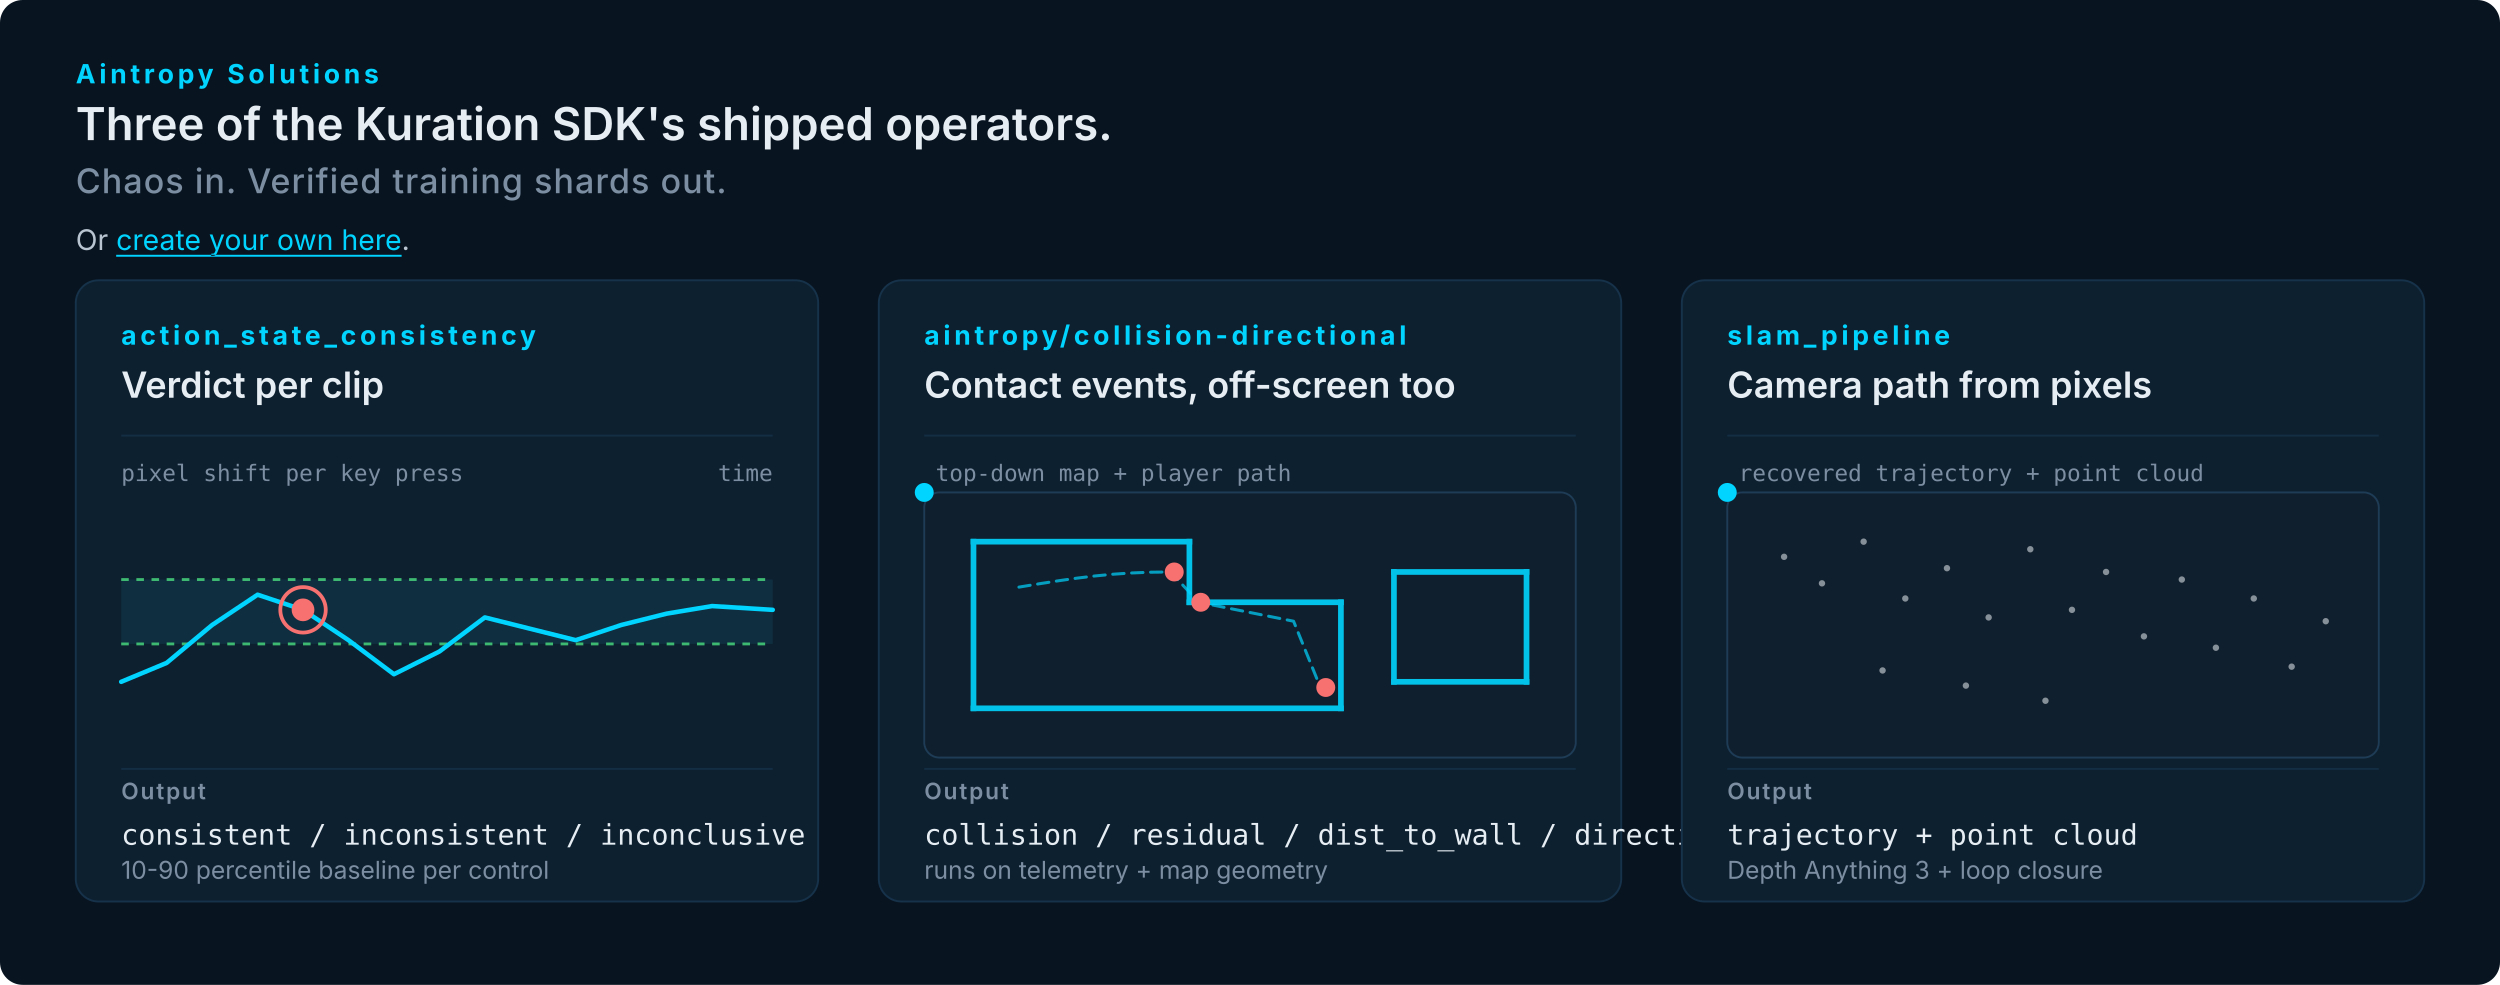
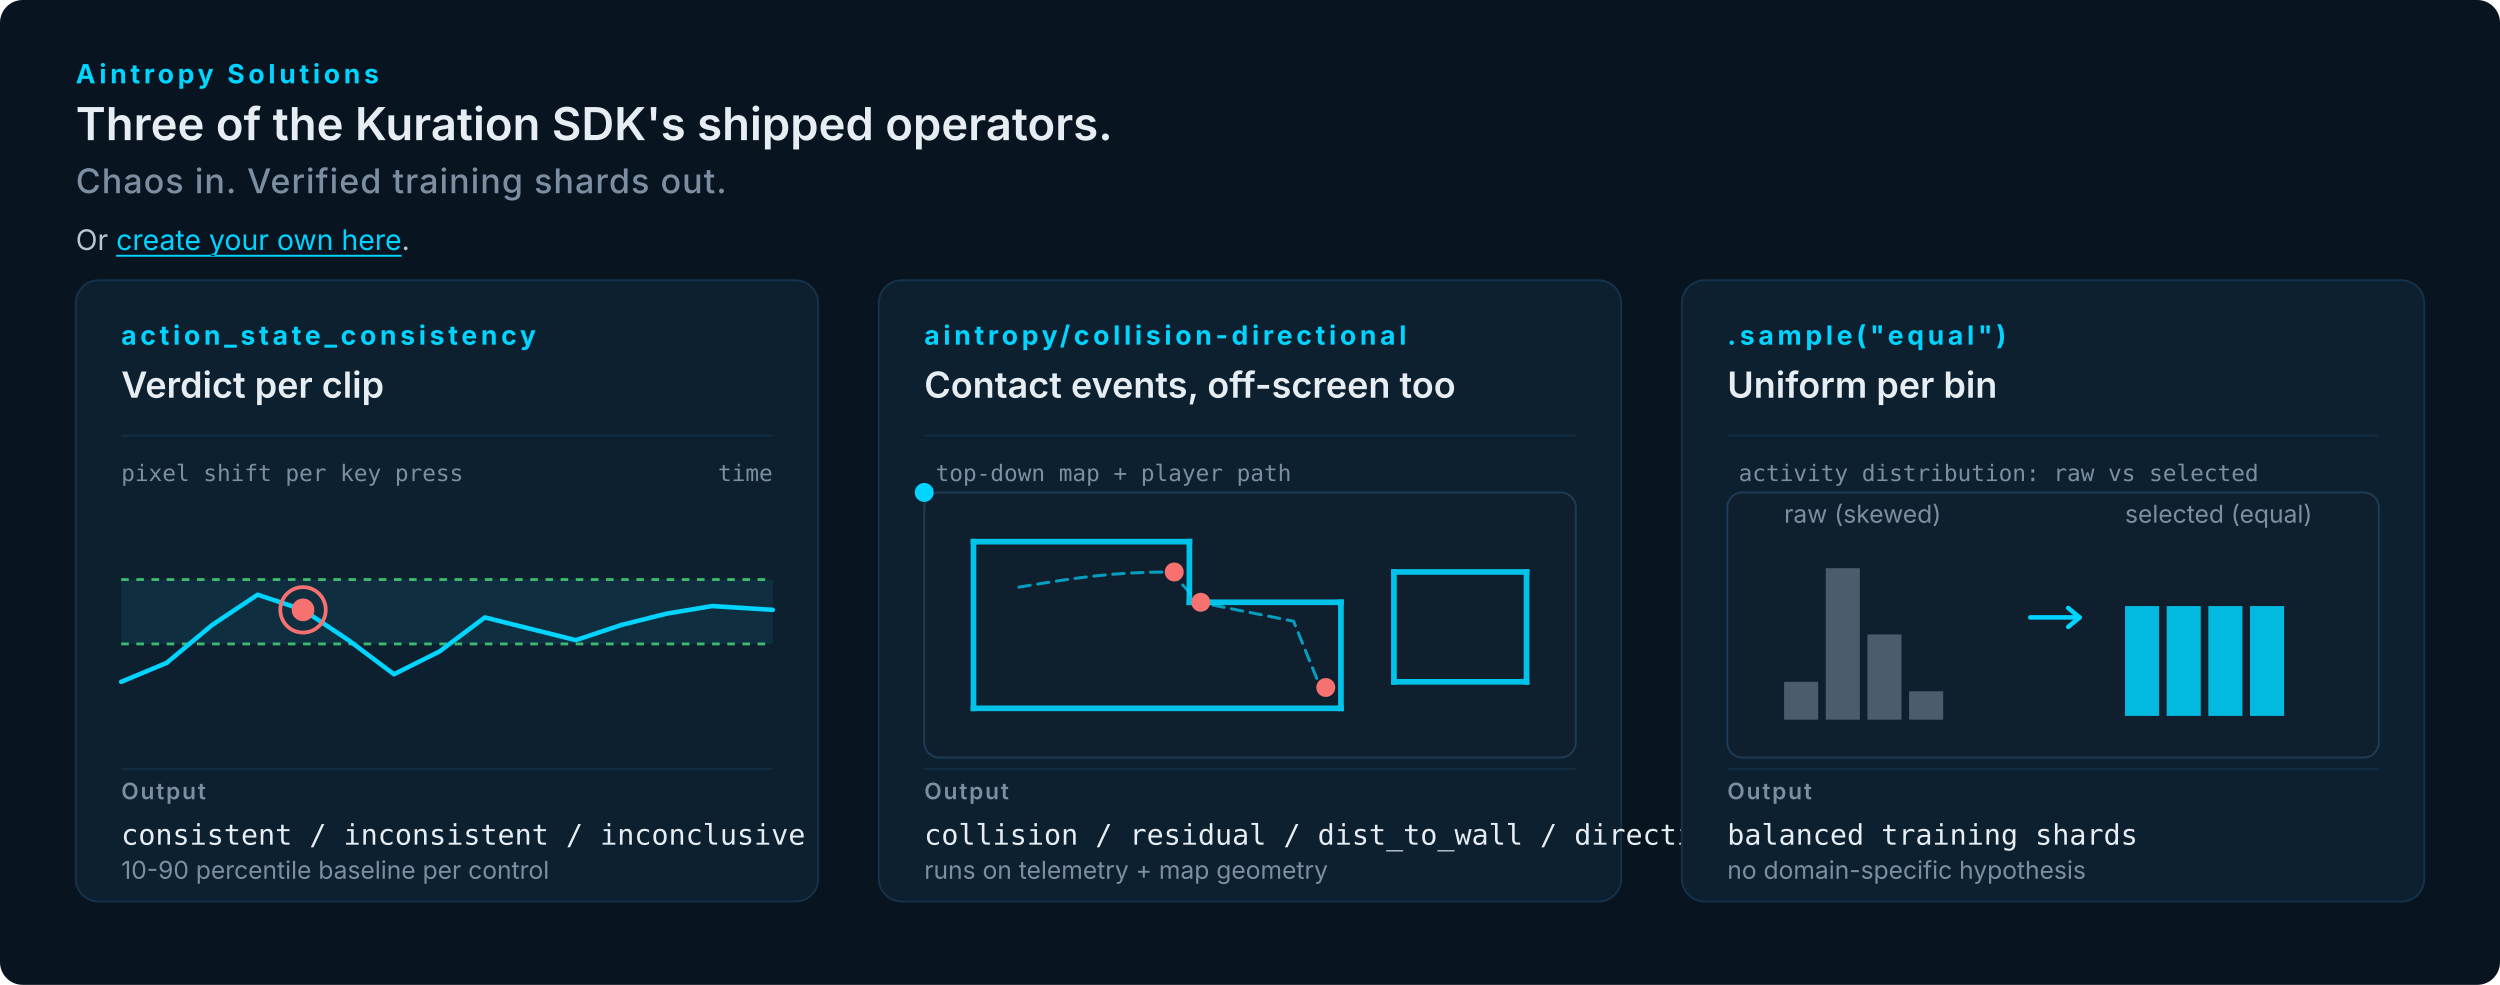
<svg xmlns="http://www.w3.org/2000/svg" viewBox="0 0 1320 520" role="img" aria-labelledby="stitle sdesc" font-family="ui-sans-serif, system-ui, -apple-system, 'Segoe UI', Inter, Helvetica, Arial, sans-serif">
  <style>
    /* Aintropy brand palette */
    .stage      { fill: #081420; }
    .panel      { fill: #0d2030; stroke: #16324a; stroke-width: 1; }
    .card       { fill: #101f2d; stroke: #1e3c56; stroke-width: 1; }
    .divider    { stroke: #16324a; stroke-width: 1; opacity: .7; fill: none; }
    .ink        { fill: #e6edf3; }
    .ink-soft   { fill: #7c8ea1; }
    .accent     { fill: #00d4ff; }
    .accent-line{ stroke: #00d4ff; stroke-width: 2.4; fill: none; stroke-linecap: round; stroke-linejoin: round; }
    .accent-line-thin { stroke: #00d4ff; stroke-width: 1.6; fill: none; stroke-linecap: round; stroke-linejoin: round; }
    .accent-dim { fill: #103a4a; }
    .verify     { fill: #4ade80; }
    .flag       { fill: #f87171; }
    .flag-line  { stroke: #f87171; stroke-width: 2; fill: none; }
    .baseline   { stroke: #4ade80; stroke-width: 1.5; stroke-dasharray: 4 4; fill: none; opacity: .8; }

    .h-eyebrow  { font-size: 14px; font-weight: 700; letter-spacing: 0.14em; text-transform: uppercase; fill: #00d4ff; }
    .h-panel    { font-size: 19px; font-weight: 600; fill: #e6edf3; }
    .h-title    { font-size: 24px; font-weight: 600; fill: #e6edf3; }
    .t-body     { font-size: 15px; fill: #b9c5d1; }
    .t-caption  { font-size: 13px; fill: #7c8ea1; }
    .t-mini     { font-family: ui-monospace, "SFMono-Regular", Menlo, monospace; font-size: 12px; fill: #7c8ea1; }
    .t-out-label{ font-size: 12px; font-weight: 600; letter-spacing: 0.08em; text-transform: uppercase; fill: #7c8ea1; }
    .t-out-value{ font-family: ui-monospace, "SFMono-Regular", Menlo, monospace; font-size: 15px; fill: #e6edf3; }
    .tagline    { font-size: 18px; font-weight: 500; fill: #7c8ea1; letter-spacing: 0.03em; }
  </style>
  <rect class="stage" width="1320" height="520" rx="12" />
  <g transform="translate(40 44)">
    <text class="h-eyebrow" x="0" y="0">Aintropy Solutions</text>
    <text class="h-title" x="0" y="30">Three of the Kuration SDK's shipped operators.</text>
    <text class="tagline" x="0" y="58">Chaos in. Verified training shards out.</text>
    <text class="t-body" x="0" y="88">Or <a href="https://colab.research.google.com/github/aintropy-solutions/beta-solutions/blob/main/kuration-wrapper-and-guide/notebooks/starter/starter.ipynb" target="_blank">
        <tspan class="accent" text-decoration="underline">create your own here</tspan>
      </a>.</text>
  </g>
  <g transform="translate(40 148)">
    <rect class="panel" x="0" y="0" width="392" height="328" rx="12" />
    <text class="h-eyebrow" x="24" y="34">action_state_consistency</text>
    <text class="h-panel" x="24" y="62">Verdict per clip</text>
    <line class="divider" x1="24" y1="82" x2="368" y2="82" />
    <g transform="translate(24 112)">
      <text class="t-mini" x="0" y="-6">pixel shift per key press</text>
      <text class="t-mini" x="344" y="-6" text-anchor="end">time</text>
      <line class="ink-soft" x1="0" y1="120" x2="344" y2="120" opacity=".3" />
      <line class="ink-soft" x1="0" y1="0" x2="0" y2="120" opacity=".3" />
      <rect class="accent-dim" x="0" y="46" width="344" height="34" opacity=".55" />
      <line class="baseline" x1="0" y1="46" x2="344" y2="46" />
      <line class="baseline" x1="0" y1="80" x2="344" y2="80" />
      <path class="accent-line" d="M 0 100 L 24 90 L 48 70 L 72 54 L 96 62 L 120 78 L 144 96 L 168 84 L 192 66 L 216 72 L 240 78 L 264 70 L 288 64 L 312 60 L 344 62" />
      <g transform="translate(96 62)">
        <circle class="flag" r="6" />
        <circle class="flag-line" r="12">
          <animate attributeName="r" values="12;20;12" dur="1.8s" repeatCount="indefinite" />
          <animate attributeName="opacity" values="1;0;1" dur="1.8s" repeatCount="indefinite" />
        </circle>
      </g>
    </g>
    <line class="divider" x1="24" y1="258" x2="368" y2="258" />
    <g transform="translate(24 274)">
      <text class="t-out-label" x="0" y="0">Output</text>
      <text class="t-out-value" x="0" y="24">consistent / inconsistent / inconclusive</text>
      <text class="t-caption" x="0" y="42">10-90 percentile baseline per control</text>
    </g>
  </g>
  <g transform="translate(464 148)">
    <rect class="panel" x="0" y="0" width="392" height="328" rx="12" />
    <text class="h-eyebrow" x="24" y="34">aintropy/collision-directional</text>
    <text class="h-panel" x="24" y="62">Contact events, off-screen too</text>
    <line class="divider" x1="24" y1="82" x2="368" y2="82" />
    <g transform="translate(24 112)">
      <rect class="card" x="0" y="0" width="344" height="140" rx="8" />
      <text class="t-mini" x="6" y="-6">top-down map + player path</text>
      <g stroke="#00d4ff" stroke-width="3" fill="none" opacity=".9" stroke-linecap="square">
        <line x1="26" y1="26" x2="26" y2="114" />
        <line x1="26" y1="26" x2="140" y2="26" />
        <line x1="140" y1="26" x2="140" y2="58" />
        <line x1="140" y1="58" x2="220" y2="58" />
        <line x1="220" y1="58" x2="220" y2="114" />
        <line x1="26" y1="114" x2="220" y2="114" />
        <line x1="248" y1="42" x2="318" y2="42" />
        <line x1="248" y1="42" x2="248" y2="100" />
        <line x1="318" y1="42" x2="318" y2="100" />
        <line x1="248" y1="100" x2="318" y2="100" />
      </g>
      <path id="collision-path" class="accent-line-thin" opacity=".7" stroke-dasharray="6 4" d="M 50 50 C 80 45, 100 42, 130 42 L 145 58 L 195 68 L 210 105" />
      <circle class="accent" r="5">
        <animateMotion dur="6s" repeatCount="indefinite" rotate="0">
          <mpath href="#collision-path" />
        </animateMotion>
      </circle>
      <g transform="translate(132 42)">
        <circle class="flag" r="5" />
        <circle class="flag-line" r="10" opacity="0">
          <animate attributeName="r" values="6;18;6" dur="2.2s" repeatCount="indefinite" />
          <animate attributeName="opacity" values="1;0;1" dur="2.2s" repeatCount="indefinite" />
        </circle>
      </g>
      <g transform="translate(146 58)">
        <circle class="flag" r="5" />
        <circle class="flag-line" r="10" opacity="0">
          <animate attributeName="r" values="6;18;6" dur="2.2s" begin="0.5s" repeatCount="indefinite" />
          <animate attributeName="opacity" values="1;0;1" dur="2.2s" begin="0.5s" repeatCount="indefinite" />
        </circle>
      </g>
      <g transform="translate(212 103)">
        <circle class="flag" r="5" />
        <circle class="flag-line" r="10" opacity="0">
          <animate attributeName="r" values="6;18;6" dur="2.2s" begin="1s" repeatCount="indefinite" />
          <animate attributeName="opacity" values="1;0;1" dur="2.2s" begin="1s" repeatCount="indefinite" />
        </circle>
      </g>
    </g>
    <line class="divider" x1="24" y1="258" x2="368" y2="258" />
    <g transform="translate(24 274)">
      <text class="t-out-label" x="0" y="0">Output</text>
      <text class="t-out-value" x="0" y="24">collision / residual / dist_to_wall / direction</text>
      <text class="t-caption" x="0" y="42">runs on telemetry + map geometry</text>
    </g>
  </g>
  <g transform="translate(888 148)">
    <rect class="panel" x="0" y="0" width="392" height="328" rx="12" />
-     <text class="h-eyebrow" x="24" y="34">slam_pipeline</text>
-     <text class="h-panel" x="24" y="62">Camera path from pixels</text>
+     <text class="h-eyebrow" x="24" y="34">.sample("equal")</text>
+     <text class="h-panel" x="24" y="62">Uniform per bin</text>
    <line class="divider" x1="24" y1="82" x2="368" y2="82" />
    <g transform="translate(24 112)">
      <rect class="card" x="0" y="0" width="344" height="140" rx="8" />
-       <text class="t-mini" x="6" y="-6">recovered trajectory + point cloud</text>
-       <g class="ink" opacity=".55">
-         <circle cx="30" cy="34" r="1.7" />
-         <circle cx="50" cy="48" r="1.7" />
-         <circle cx="72" cy="26" r="1.7" />
-         <circle cx="94" cy="56" r="1.7" />
-         <circle cx="116" cy="40" r="1.7" />
-         <circle cx="138" cy="66" r="1.7" />
-         <circle cx="160" cy="30" r="1.7" />
-         <circle cx="182" cy="62" r="1.7" />
-         <circle cx="200" cy="42" r="1.7" />
-         <circle cx="220" cy="76" r="1.7" />
-         <circle cx="240" cy="46" r="1.7" />
-         <circle cx="258" cy="82" r="1.7" />
-         <circle cx="278" cy="56" r="1.7" />
-         <circle cx="298" cy="92" r="1.7" />
-         <circle cx="316" cy="68" r="1.7" />
-         <circle cx="82" cy="94" r="1.7" />
-         <circle cx="126" cy="102" r="1.7" />
-         <circle cx="168" cy="110" r="1.7" />
+       <text class="t-mini" x="6" y="-6">activity distribution: raw vs selected</text>
+       <line class="ink-soft" x1="16" y1="120" x2="328" y2="120" opacity=".3" />
+       <g transform="translate(30 20)">
+         <text class="t-caption" x="0" y="-4">raw (skewed)</text>
+         <g fill="#7c8ea1" opacity=".55">
+           <rect x="0" y="80" width="18" height="20" />
+           <rect x="22" y="20" width="18" height="80" />
+           <rect x="44" y="55" width="18" height="45" />
+           <rect x="66" y="85" width="18" height="15" />
+         </g>
      </g>
-       <path id="slam-path" class="accent-line" d="M 20 118 C 60 108, 90 74, 130 78 S 200 44, 240 62 S 300 84, 322 118" stroke-dasharray="600" stroke-dashoffset="600">
-         <animate attributeName="stroke-dashoffset" values="600;0" dur="3.5s" fill="freeze" repeatCount="indefinite" />
-       </path>
-       <circle class="accent" r="5">
-         <animateMotion dur="4.5s" repeatCount="indefinite" begin="3.5s">
-           <mpath href="#slam-path" />
-         </animateMotion>
-       </circle>
+       <g transform="translate(160 66)">
+         <path class="accent-line" d="M 0 0 L 26 0" stroke-linecap="round" />
+         <path class="accent-line" d="M 20 -5 L 26 0 L 20 5" stroke-linecap="round" />
+       </g>
+       <g transform="translate(210 20)">
+         <text class="t-caption" x="0" y="-4">selected (equal)</text>
+         <g class="accent" opacity=".85">
+           <rect x="0" y="40" width="18" height="58">
+             <animate attributeName="height" values="0;58;58;58" keyTimes="0;0.35;0.7;1" dur="3s" repeatCount="indefinite" />
+             <animate attributeName="y" values="98;40;40;40" keyTimes="0;0.35;0.7;1" dur="3s" repeatCount="indefinite" />
+           </rect>
+           <rect x="22" y="40" width="18" height="58">
+             <animate attributeName="height" values="0;58;58;58" keyTimes="0;0.35;0.7;1" dur="3s" begin="0.25s" repeatCount="indefinite" />
+             <animate attributeName="y" values="98;40;40;40" keyTimes="0;0.35;0.7;1" dur="3s" begin="0.25s" repeatCount="indefinite" />
+           </rect>
+           <rect x="44" y="40" width="18" height="58">
+             <animate attributeName="height" values="0;58;58;58" keyTimes="0;0.35;0.7;1" dur="3s" begin="0.5s" repeatCount="indefinite" />
+             <animate attributeName="y" values="98;40;40;40" keyTimes="0;0.35;0.7;1" dur="3s" begin="0.5s" repeatCount="indefinite" />
+           </rect>
+           <rect x="66" y="40" width="18" height="58">
+             <animate attributeName="height" values="0;58;58;58" keyTimes="0;0.35;0.7;1" dur="3s" begin="0.75s" repeatCount="indefinite" />
+             <animate attributeName="y" values="98;40;40;40" keyTimes="0;0.35;0.7;1" dur="3s" begin="0.75s" repeatCount="indefinite" />
+           </rect>
+         </g>
+       </g>
    </g>
    <line class="divider" x1="24" y1="258" x2="368" y2="258" />
    <g transform="translate(24 274)">
      <text class="t-out-label" x="0" y="0">Output</text>
-       <text class="t-out-value" x="0" y="24">trajectory + point cloud</text>
-       <text class="t-caption" x="0" y="42">Depth Anything 3 + loop closure</text>
+       <text class="t-out-value" x="0" y="24">balanced training shards</text>
+       <text class="t-caption" x="0" y="42">no domain-specific hypothesis</text>
    </g>
  </g>
</svg>
